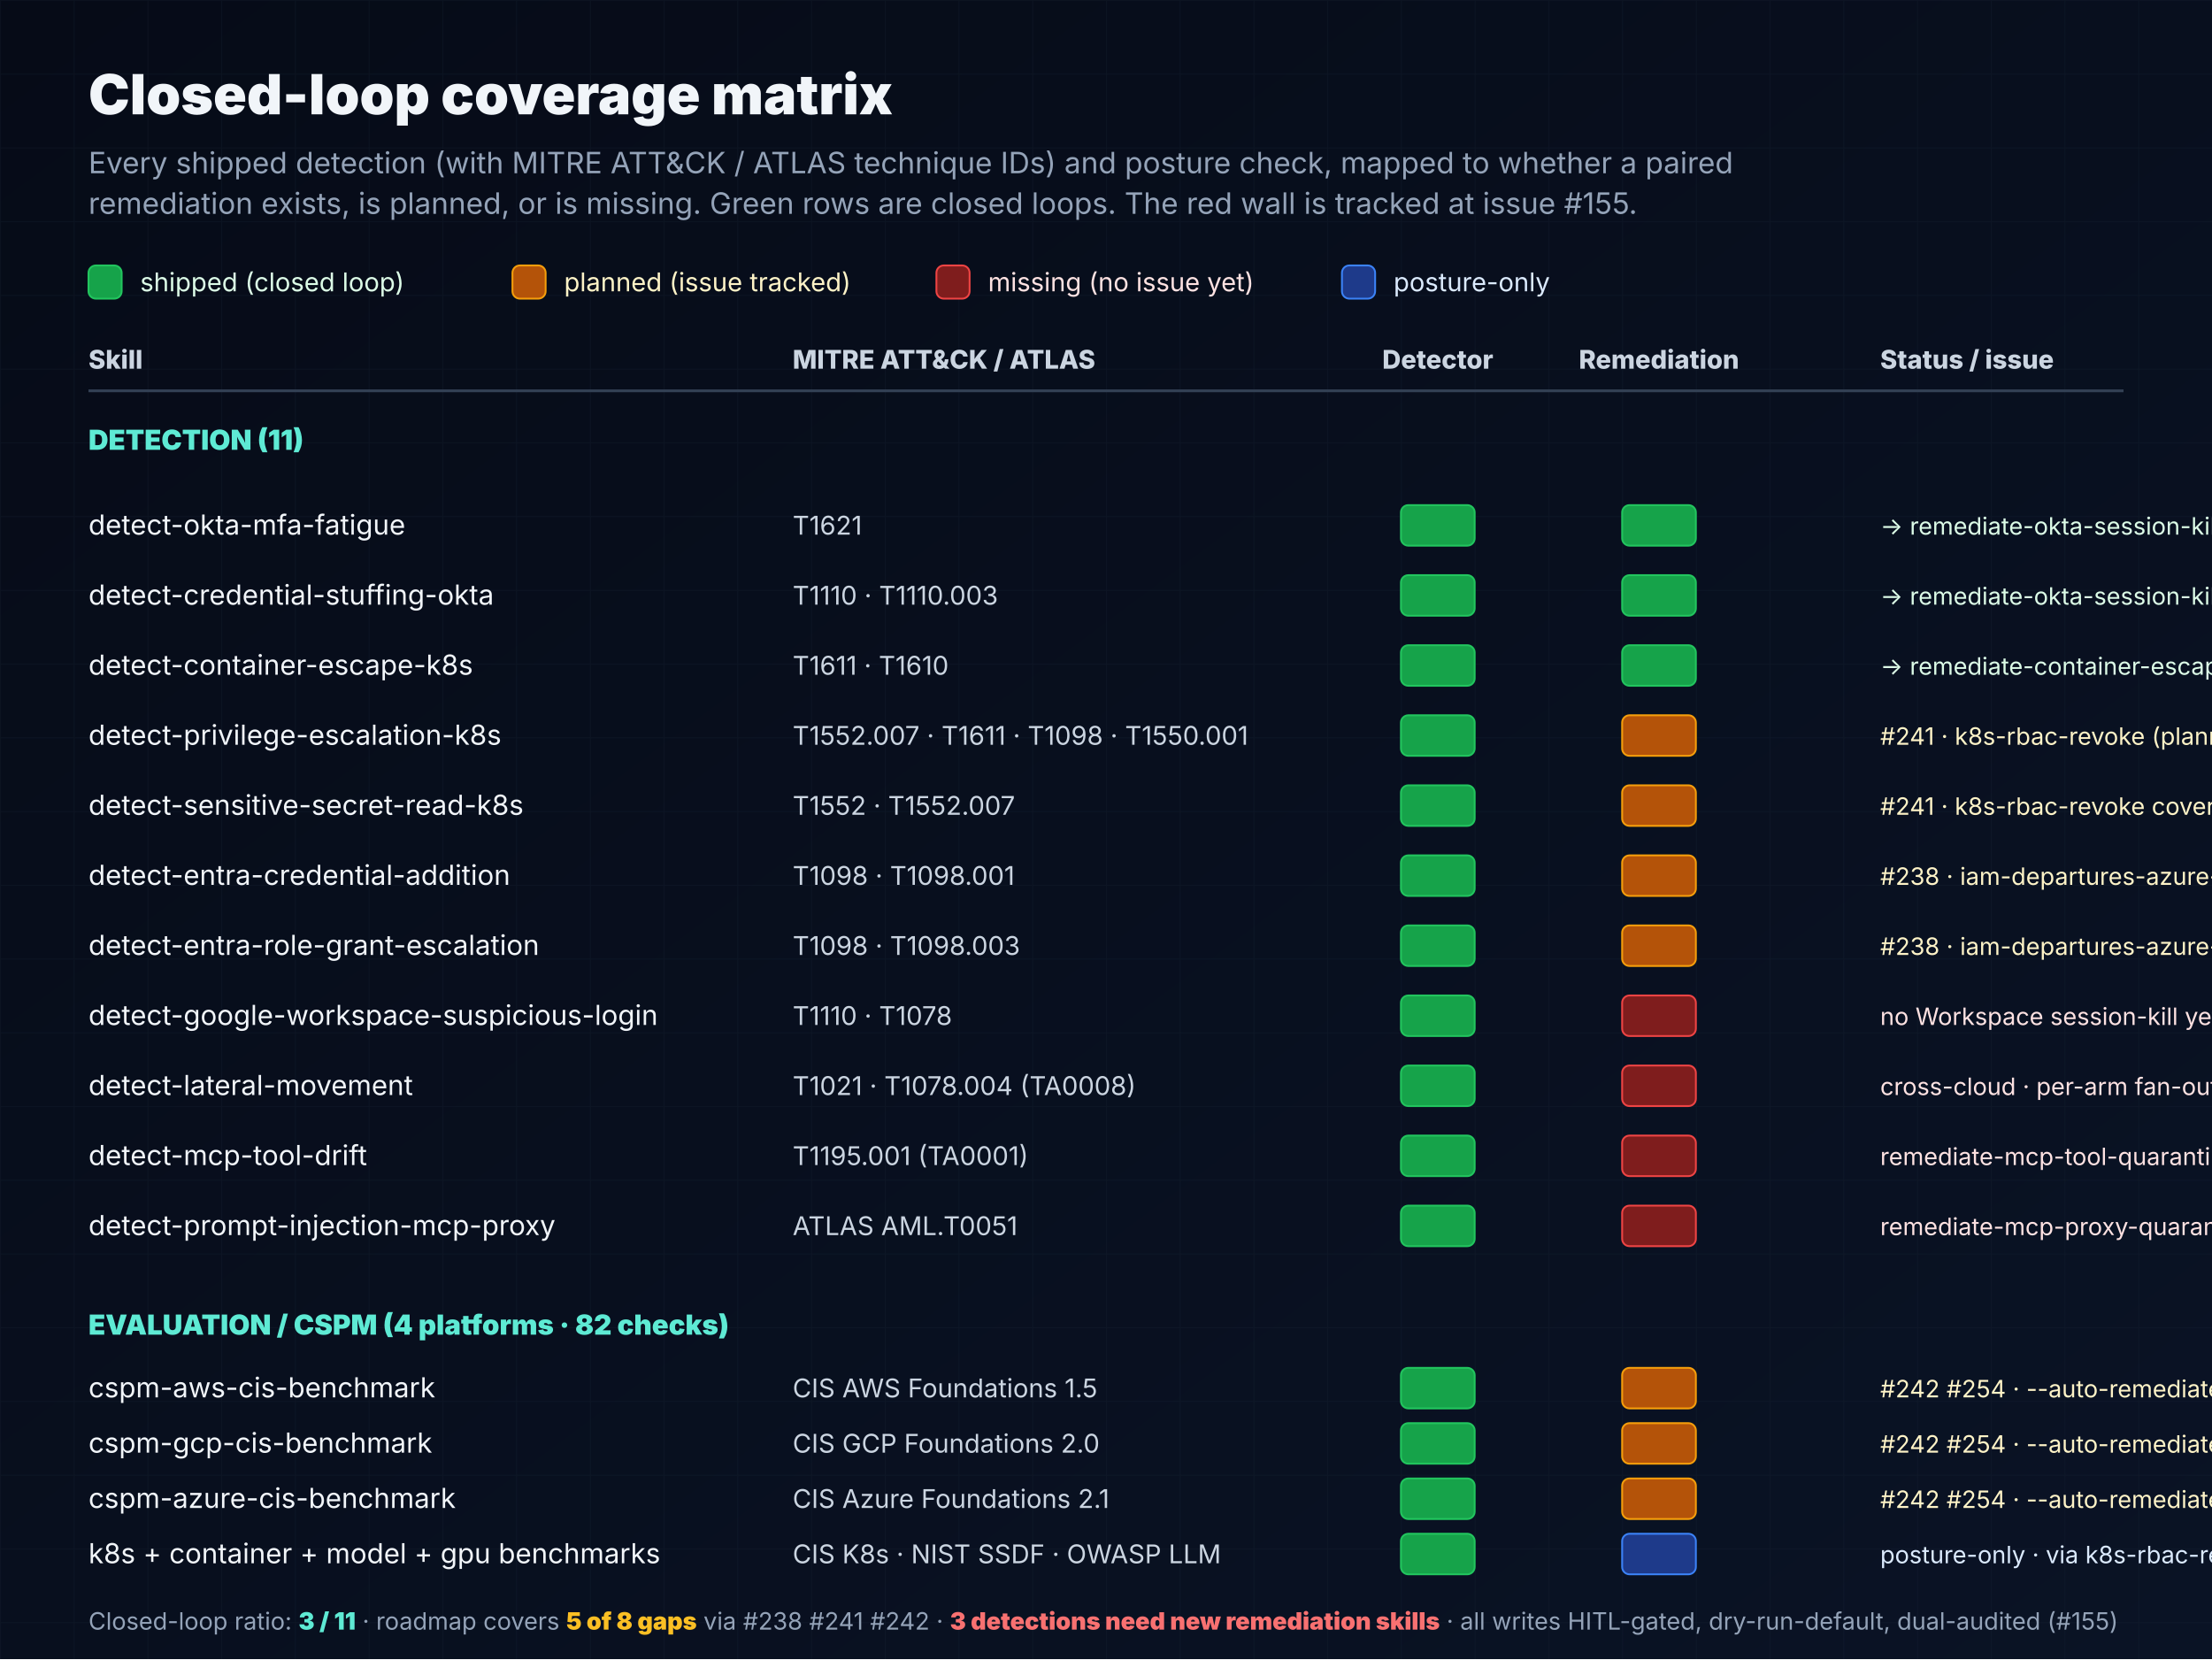
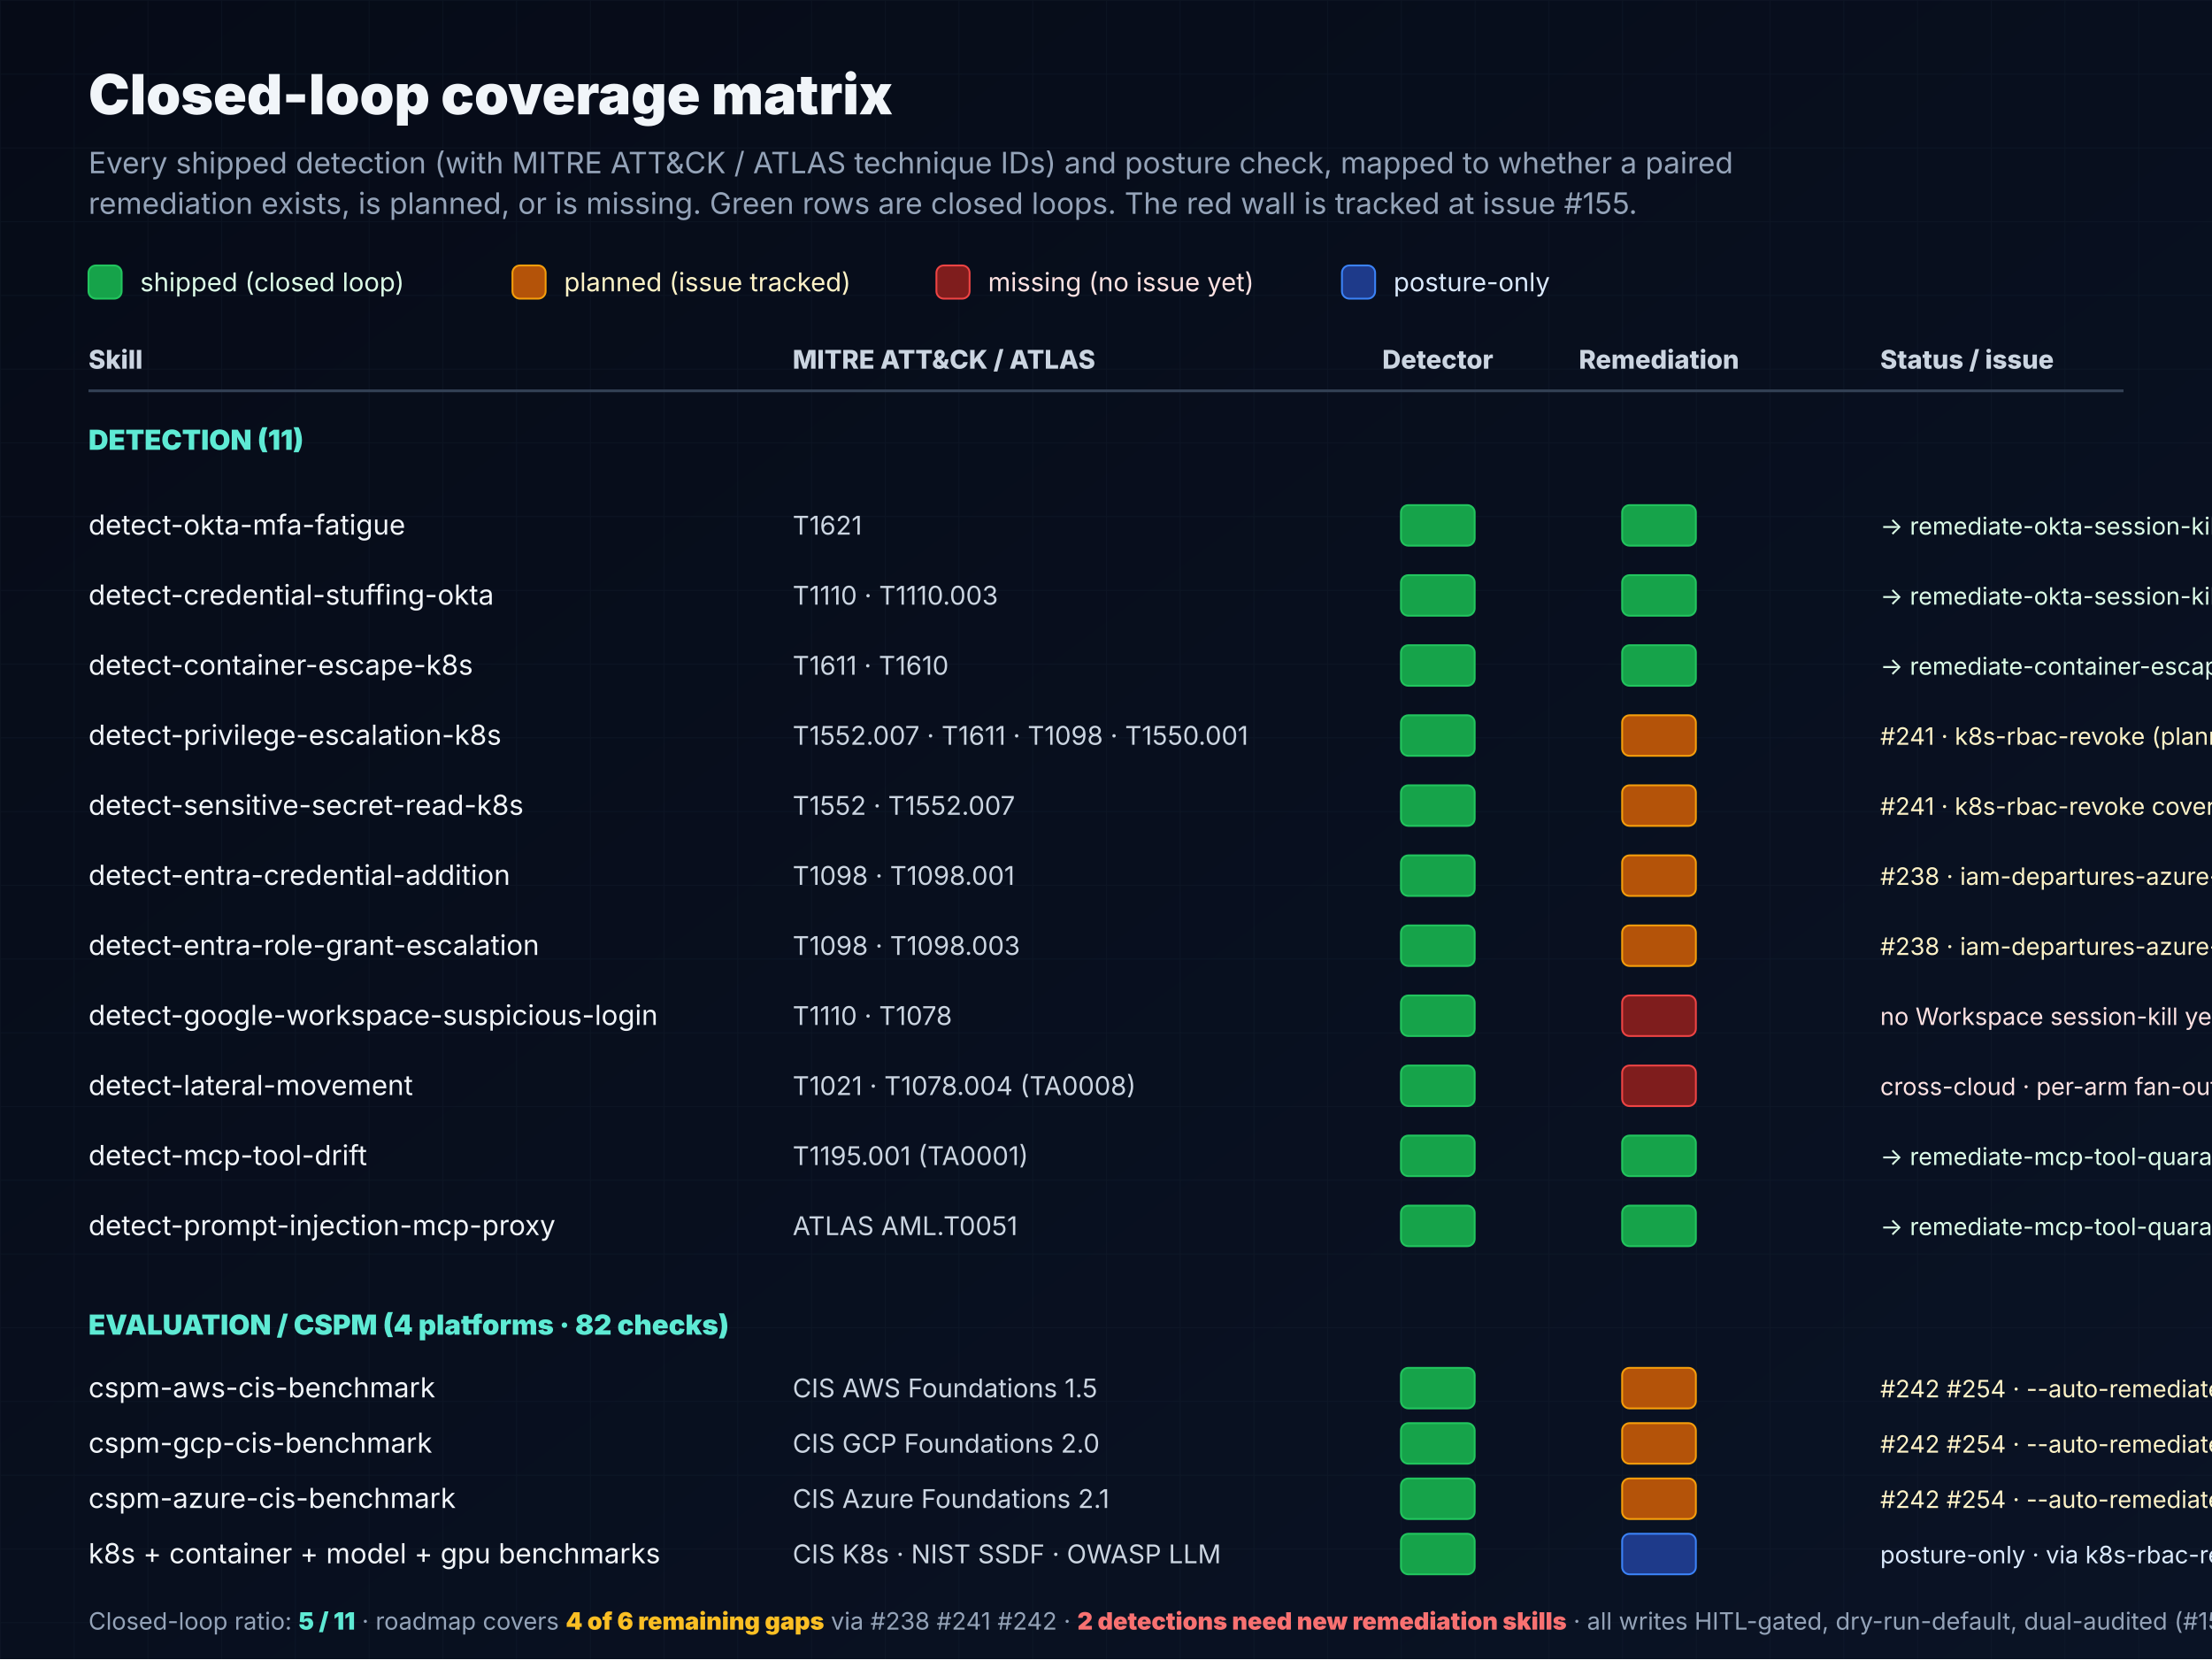
<svg xmlns="http://www.w3.org/2000/svg" width="1200" height="900" viewBox="0 0 1200 900" role="img" aria-labelledby="cm-title cm-desc">
  <defs>
    <linearGradient id="bg2" x1="0" y1="0" x2="1" y2="1">
      <stop offset="0%" stop-color="#060b17" />
      <stop offset="100%" stop-color="#0a1325" />
    </linearGradient>
    <pattern id="grid2" x="0" y="0" width="40" height="40" patternUnits="userSpaceOnUse">
      <path d="M40 0H0V40" fill="none" stroke="#1e293b" stroke-opacity="0.25" stroke-width="1" />
    </pattern>
  </defs>
  <rect width="1200" height="900" fill="url(#bg2)" />
  <rect width="1200" height="900" fill="url(#grid2)" />
  <text x="48" y="62" fill="#f1f5f9" font-family="Inter, system-ui, sans-serif" font-size="30" font-weight="900">Closed-loop coverage matrix</text>
  <text x="48" y="94" fill="#94a3b8" font-family="Inter, system-ui, sans-serif" font-size="16">Every shipped detection (with MITRE ATT&amp;CK / ATLAS technique IDs) and posture check, mapped to whether a paired</text>
  <text x="48" y="116" fill="#94a3b8" font-family="Inter, system-ui, sans-serif" font-size="16">remediation exists, is planned, or is missing. Green rows are closed loops. The red wall is tracked at issue #155.</text>
  <g transform="translate(48,144)" font-family="Inter, system-ui, sans-serif" font-size="14">
    <g>
      <rect x="0" y="0" width="18" height="18" rx="4" fill="#16a34a" stroke="#22c55e" />
      <text x="28" y="14" fill="#dcfce7">shipped (closed loop)</text>
    </g>
    <g transform="translate(230,0)">
      <rect x="0" y="0" width="18" height="18" rx="4" fill="#b45309" stroke="#f59e0b" />
      <text x="28" y="14" fill="#fef3c7">planned (issue tracked)</text>
    </g>
    <g transform="translate(460,0)">
      <rect x="0" y="0" width="18" height="18" rx="4" fill="#7f1d1d" stroke="#ef4444" />
      <text x="28" y="14" fill="#fee2e2">missing (no issue yet)</text>
    </g>
    <g transform="translate(680,0)">
      <rect x="0" y="0" width="18" height="18" rx="4" fill="#1e3a8a" stroke="#3b82f6" />
      <text x="28" y="14" fill="#dbeafe">posture-only</text>
    </g>
  </g>
  <g font-family="Inter, system-ui, sans-serif" font-size="14" font-weight="800" fill="#cbd5e1">
    <text x="48" y="200">Skill</text>
    <text x="430" y="200">MITRE ATT&amp;CK / ATLAS</text>
    <text x="780" y="200" text-anchor="middle">Detector</text>
    <text x="900" y="200" text-anchor="middle">Remediation</text>
    <text x="1020" y="200">Status / issue</text>
  </g>
  <line x1="48" y1="212" x2="1152" y2="212" stroke="#334155" stroke-width="1.5" />
  <text x="48" y="244" fill="#5eead4" font-family="Inter, system-ui, sans-serif" font-size="15" font-weight="900">DETECTION (11)</text>
  <g font-family="Inter, system-ui, sans-serif">
    <text x="48" y="290" fill="#f1f5f9" font-size="15">detect-okta-mfa-fatigue</text>
    <text x="430" y="290" fill="#cbd5e1" font-size="14">T1621</text>
    <rect x="760" y="274" width="40" height="22" rx="4" fill="#16a34a" stroke="#22c55e" />
    <rect x="880" y="274" width="40" height="22" rx="4" fill="#16a34a" stroke="#22c55e" />
    <text x="1020" y="290" fill="#dcfce7" font-size="13">→ remediate-okta-session-kill</text>
  </g>
  <g font-family="Inter, system-ui, sans-serif">
    <text x="48" y="328" fill="#f1f5f9" font-size="15">detect-credential-stuffing-okta</text>
    <text x="430" y="328" fill="#cbd5e1" font-size="14">T1110 · T1110.003</text>
    <rect x="760" y="312" width="40" height="22" rx="4" fill="#16a34a" stroke="#22c55e" />
    <rect x="880" y="312" width="40" height="22" rx="4" fill="#16a34a" stroke="#22c55e" />
    <text x="1020" y="328" fill="#dcfce7" font-size="13">→ remediate-okta-session-kill</text>
  </g>
  <g font-family="Inter, system-ui, sans-serif">
    <text x="48" y="366" fill="#f1f5f9" font-size="15">detect-container-escape-k8s</text>
    <text x="430" y="366" fill="#cbd5e1" font-size="14">T1611 · T1610</text>
    <rect x="760" y="350" width="40" height="22" rx="4" fill="#16a34a" stroke="#22c55e" />
    <rect x="880" y="350" width="40" height="22" rx="4" fill="#16a34a" stroke="#22c55e" />
    <text x="1020" y="366" fill="#dcfce7" font-size="13">→ remediate-container-escape-k8s</text>
  </g>
  <g font-family="Inter, system-ui, sans-serif">
    <text x="48" y="404" fill="#f1f5f9" font-size="15">detect-privilege-escalation-k8s</text>
    <text x="430" y="404" fill="#cbd5e1" font-size="14">T1552.007 · T1611 · T1098 · T1550.001</text>
    <rect x="760" y="388" width="40" height="22" rx="4" fill="#16a34a" stroke="#22c55e" />
    <rect x="880" y="388" width="40" height="22" rx="4" fill="#b45309" stroke="#f59e0b" />
    <text x="1020" y="404" fill="#fef3c7" font-size="13">#241 · k8s-rbac-revoke (planned)</text>
  </g>
  <g font-family="Inter, system-ui, sans-serif">
    <text x="48" y="442" fill="#f1f5f9" font-size="15">detect-sensitive-secret-read-k8s</text>
    <text x="430" y="442" fill="#cbd5e1" font-size="14">T1552 · T1552.007</text>
    <rect x="760" y="426" width="40" height="22" rx="4" fill="#16a34a" stroke="#22c55e" />
    <rect x="880" y="426" width="40" height="22" rx="4" fill="#b45309" stroke="#f59e0b" />
    <text x="1020" y="442" fill="#fef3c7" font-size="13">#241 · k8s-rbac-revoke covers</text>
  </g>
  <g font-family="Inter, system-ui, sans-serif">
    <text x="48" y="480" fill="#f1f5f9" font-size="15">detect-entra-credential-addition</text>
    <text x="430" y="480" fill="#cbd5e1" font-size="14">T1098 · T1098.001</text>
    <rect x="760" y="464" width="40" height="22" rx="4" fill="#16a34a" stroke="#22c55e" />
    <rect x="880" y="464" width="40" height="22" rx="4" fill="#b45309" stroke="#f59e0b" />
    <text x="1020" y="480" fill="#fef3c7" font-size="13">#238 · iam-departures-azure-entra</text>
  </g>
  <g font-family="Inter, system-ui, sans-serif">
    <text x="48" y="518" fill="#f1f5f9" font-size="15">detect-entra-role-grant-escalation</text>
    <text x="430" y="518" fill="#cbd5e1" font-size="14">T1098 · T1098.003</text>
    <rect x="760" y="502" width="40" height="22" rx="4" fill="#16a34a" stroke="#22c55e" />
    <rect x="880" y="502" width="40" height="22" rx="4" fill="#b45309" stroke="#f59e0b" />
    <text x="1020" y="518" fill="#fef3c7" font-size="13">#238 · iam-departures-azure-entra</text>
  </g>
  <g font-family="Inter, system-ui, sans-serif">
    <text x="48" y="556" fill="#f1f5f9" font-size="15">detect-google-workspace-suspicious-login</text>
    <text x="430" y="556" fill="#cbd5e1" font-size="14">T1110 · T1078</text>
    <rect x="760" y="540" width="40" height="22" rx="4" fill="#16a34a" stroke="#22c55e" />
    <rect x="880" y="540" width="40" height="22" rx="4" fill="#7f1d1d" stroke="#ef4444" />
    <text x="1020" y="556" fill="#fee2e2" font-size="13">no Workspace session-kill yet</text>
  </g>
  <g font-family="Inter, system-ui, sans-serif">
    <text x="48" y="594" fill="#f1f5f9" font-size="15">detect-lateral-movement</text>
    <text x="430" y="594" fill="#cbd5e1" font-size="14">T1021 · T1078.004 (TA0008)</text>
    <rect x="760" y="578" width="40" height="22" rx="4" fill="#16a34a" stroke="#22c55e" />
    <rect x="880" y="578" width="40" height="22" rx="4" fill="#7f1d1d" stroke="#ef4444" />
    <text x="1020" y="594" fill="#fee2e2" font-size="13">cross-cloud · per-arm fan-out</text>
  </g>
  <g font-family="Inter, system-ui, sans-serif">
    <text x="48" y="632" fill="#f1f5f9" font-size="15">detect-mcp-tool-drift</text>
    <text x="430" y="632" fill="#cbd5e1" font-size="14">T1195.001 (TA0001)</text>
    <rect x="760" y="616" width="40" height="22" rx="4" fill="#16a34a" stroke="#22c55e" />
-     <rect x="880" y="616" width="40" height="22" rx="4" fill="#7f1d1d" stroke="#ef4444" />
-     <text x="1020" y="632" fill="#fee2e2" font-size="13">remediate-mcp-tool-quarantine candidate</text>
+     <rect x="880" y="616" width="40" height="22" rx="4" fill="#16a34a" stroke="#22c55e" />
+     <text x="1020" y="632" fill="#dcfce7" font-size="13">→ remediate-mcp-tool-quarantine</text>
  </g>
  <g font-family="Inter, system-ui, sans-serif">
    <text x="48" y="670" fill="#f1f5f9" font-size="15">detect-prompt-injection-mcp-proxy</text>
    <text x="430" y="670" fill="#cbd5e1" font-size="14">ATLAS AML.T0051</text>
    <rect x="760" y="654" width="40" height="22" rx="4" fill="#16a34a" stroke="#22c55e" />
-     <rect x="880" y="654" width="40" height="22" rx="4" fill="#7f1d1d" stroke="#ef4444" />
-     <text x="1020" y="670" fill="#fee2e2" font-size="13">remediate-mcp-proxy-quarantine candidate</text>
+     <rect x="880" y="654" width="40" height="22" rx="4" fill="#16a34a" stroke="#22c55e" />
+     <text x="1020" y="670" fill="#dcfce7" font-size="13">→ remediate-mcp-tool-quarantine</text>
  </g>
  <text x="48" y="724" fill="#5eead4" font-family="Inter, system-ui, sans-serif" font-size="15" font-weight="900">EVALUATION / CSPM (4 platforms · 82 checks)</text>
  <g font-family="Inter, system-ui, sans-serif">
    <text x="48" y="758" fill="#f1f5f9" font-size="15">cspm-aws-cis-benchmark</text>
    <text x="430" y="758" fill="#cbd5e1" font-size="14">CIS AWS Foundations 1.5</text>
    <rect x="760" y="742" width="40" height="22" rx="4" fill="#16a34a" stroke="#22c55e" />
    <rect x="880" y="742" width="40" height="22" rx="4" fill="#b45309" stroke="#f59e0b" />
    <text x="1020" y="758" fill="#fef3c7" font-size="13">#242 #254 · --auto-remediate</text>
  </g>
  <g font-family="Inter, system-ui, sans-serif">
    <text x="48" y="788" fill="#f1f5f9" font-size="15">cspm-gcp-cis-benchmark</text>
    <text x="430" y="788" fill="#cbd5e1" font-size="14">CIS GCP Foundations 2.0</text>
    <rect x="760" y="772" width="40" height="22" rx="4" fill="#16a34a" stroke="#22c55e" />
    <rect x="880" y="772" width="40" height="22" rx="4" fill="#b45309" stroke="#f59e0b" />
    <text x="1020" y="788" fill="#fef3c7" font-size="13">#242 #254 · --auto-remediate</text>
  </g>
  <g font-family="Inter, system-ui, sans-serif">
    <text x="48" y="818" fill="#f1f5f9" font-size="15">cspm-azure-cis-benchmark</text>
    <text x="430" y="818" fill="#cbd5e1" font-size="14">CIS Azure Foundations 2.1</text>
    <rect x="760" y="802" width="40" height="22" rx="4" fill="#16a34a" stroke="#22c55e" />
    <rect x="880" y="802" width="40" height="22" rx="4" fill="#b45309" stroke="#f59e0b" />
    <text x="1020" y="818" fill="#fef3c7" font-size="13">#242 #254 · --auto-remediate</text>
  </g>
  <g font-family="Inter, system-ui, sans-serif">
    <text x="48" y="848" fill="#f1f5f9" font-size="15">k8s + container + model + gpu benchmarks</text>
    <text x="430" y="848" fill="#cbd5e1" font-size="14">CIS K8s · NIST SSDF · OWASP LLM</text>
    <rect x="760" y="832" width="40" height="22" rx="4" fill="#16a34a" stroke="#22c55e" />
    <rect x="880" y="832" width="40" height="22" rx="4" fill="#1e3a8a" stroke="#3b82f6" />
    <text x="1020" y="848" fill="#dbeafe" font-size="13">posture-only · via k8s-rbac-revoke</text>
  </g>
  <g font-family="Inter, system-ui, sans-serif">
-     <text x="48" y="884" fill="#94a3b8" font-size="13">Closed-loop ratio: <tspan fill="#5eead4" font-weight="900">3 / 11</tspan> · roadmap covers <tspan fill="#fbbf24" font-weight="900">5 of 8 gaps</tspan> via #238 #241 #242 · <tspan fill="#f87171" font-weight="900">3 detections need new remediation skills</tspan> · all writes HITL-gated, dry-run-default, dual-audited (#155)</text>
+     <text x="48" y="884" fill="#94a3b8" font-size="13">Closed-loop ratio: <tspan fill="#5eead4" font-weight="900">5 / 11</tspan> · roadmap covers <tspan fill="#fbbf24" font-weight="900">4 of 6 remaining gaps</tspan> via #238 #241 #242 · <tspan fill="#f87171" font-weight="900">2 detections need new remediation skills</tspan> · all writes HITL-gated, dry-run-default, dual-audited (#155)</text>
  </g>
</svg>
